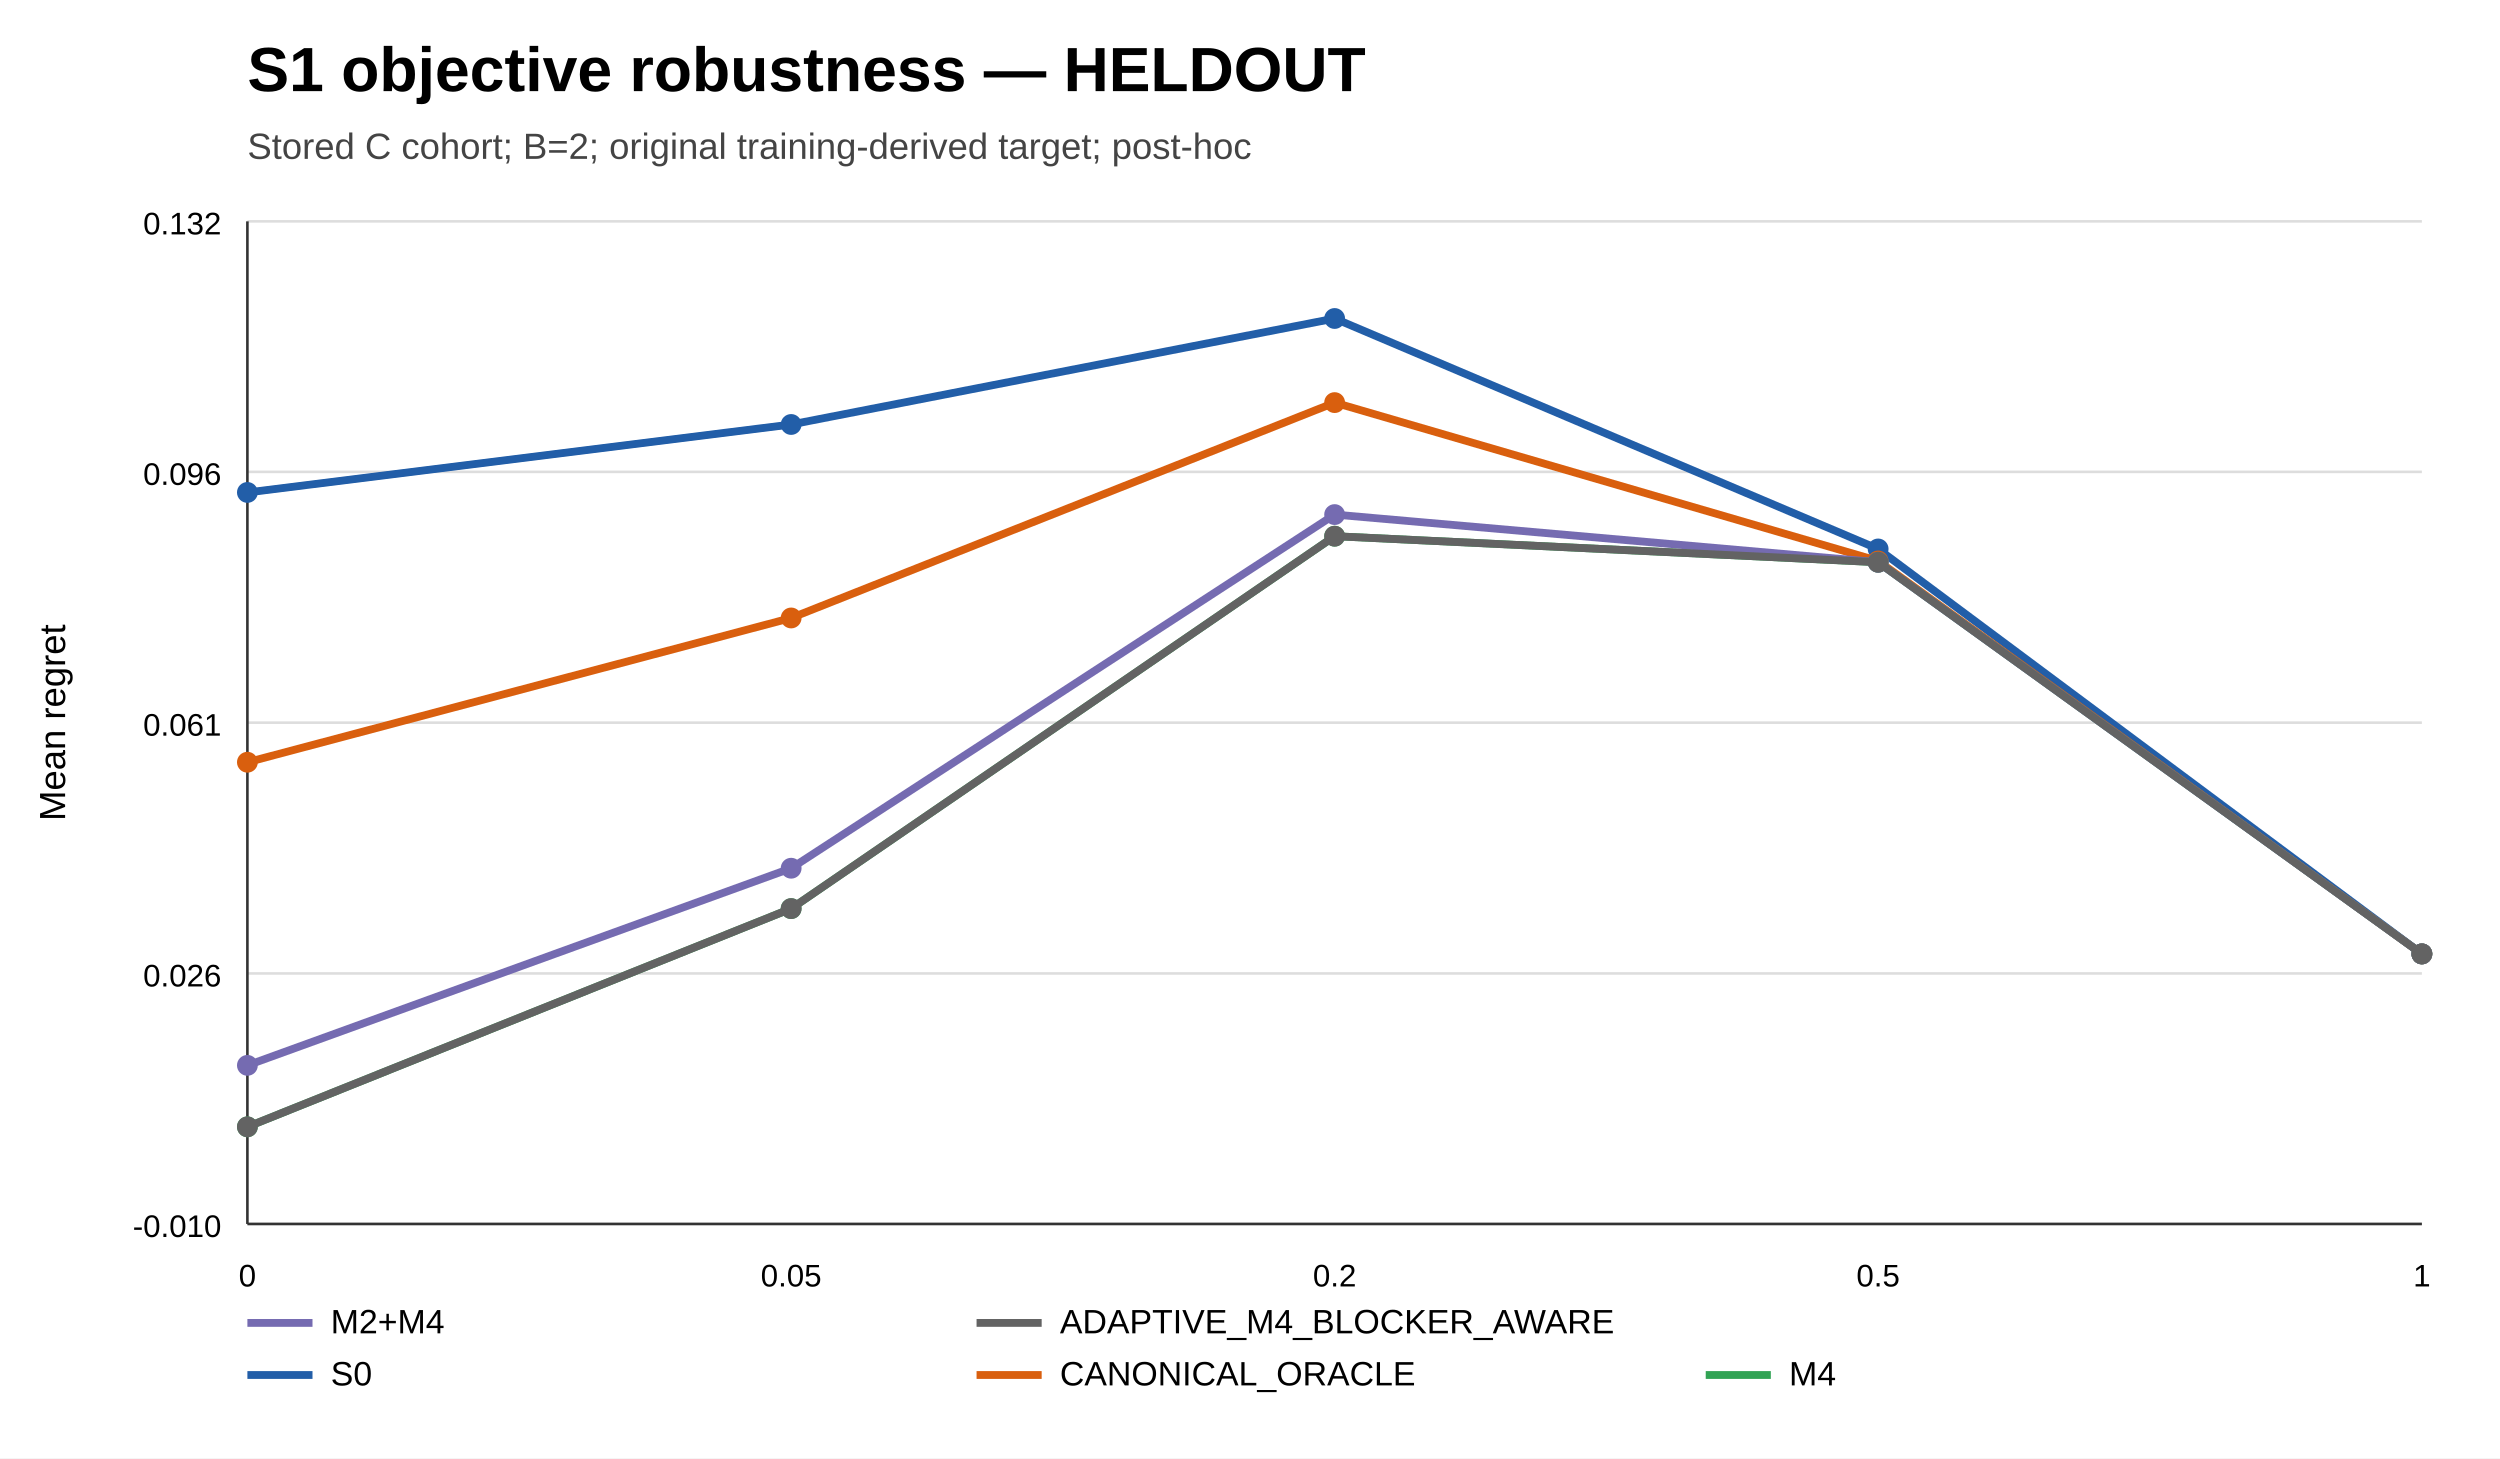
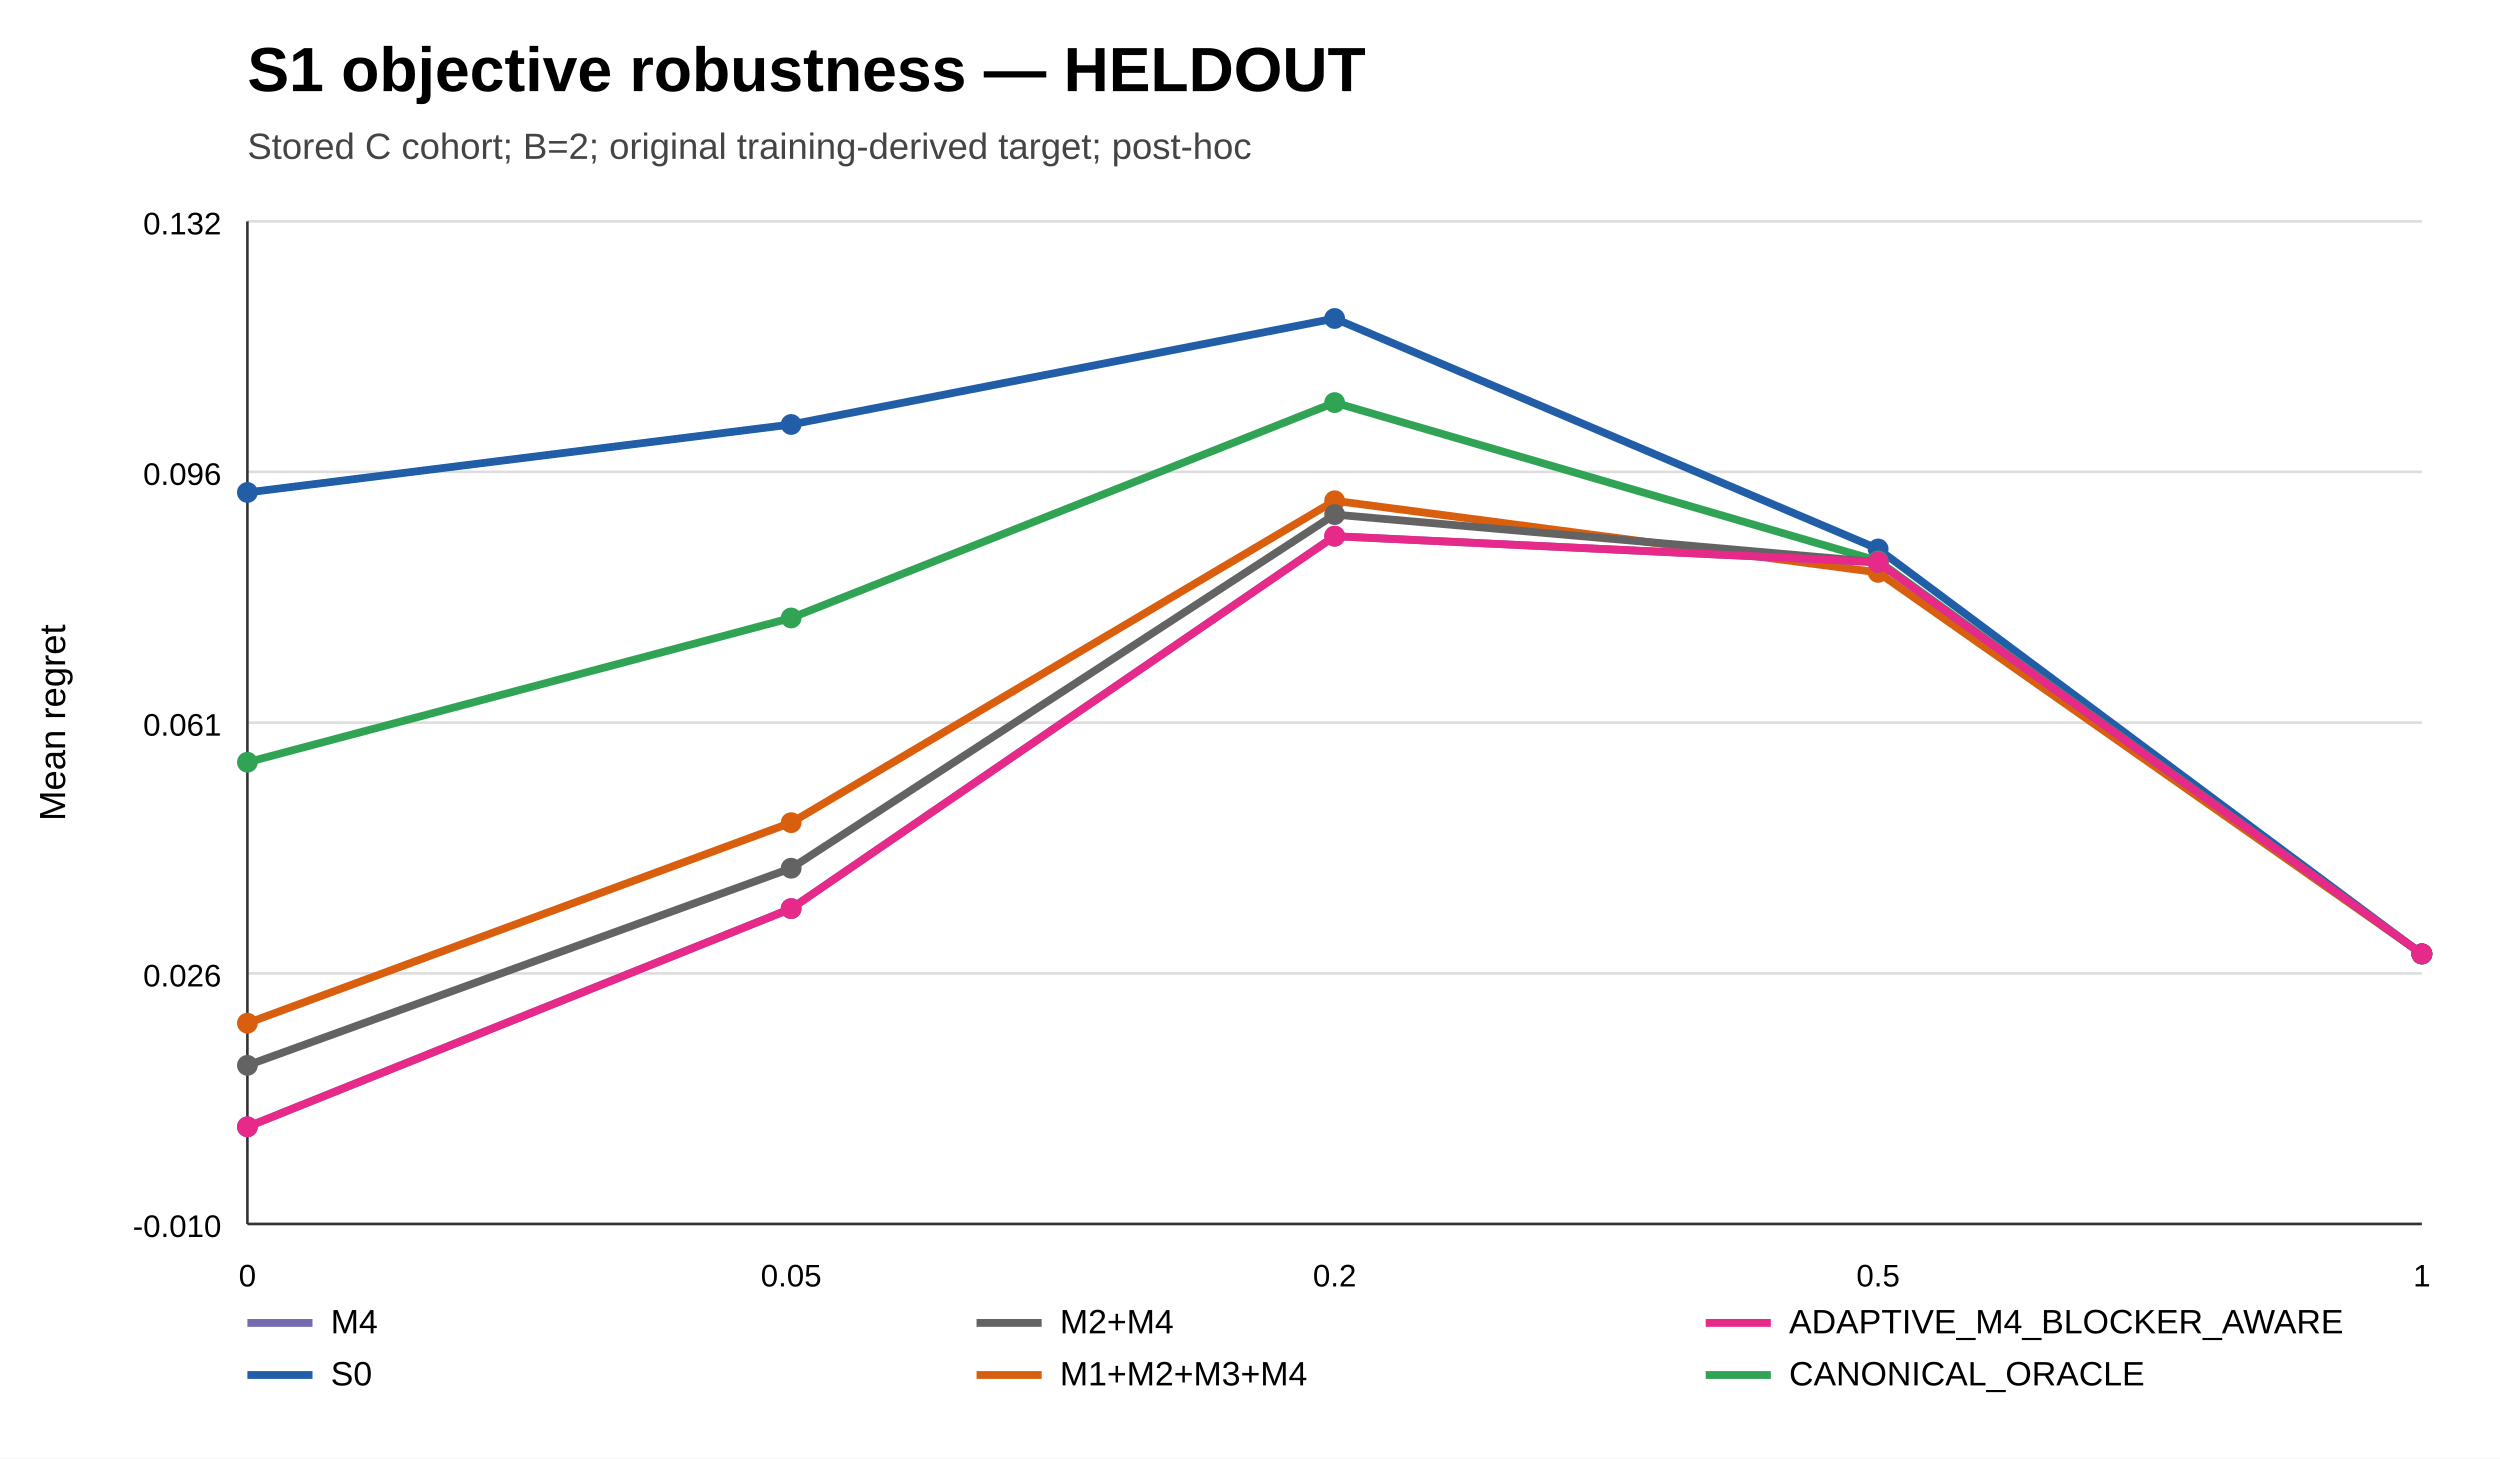
<svg xmlns="http://www.w3.org/2000/svg" width="960" height="560" viewBox="0 0 960 560">
  <rect width="100%" height="100%" fill="white" />
  <text x="95" y="35" font-family="Arial,sans-serif" font-size="24" font-weight="700">S1 objective robustness — HELDOUT</text>
  <text x="95" y="61" font-family="Arial,sans-serif" font-size="14" fill="#444">Stored C cohort; B=2; original training-derived target; post-hoc</text>
  <line x1="95" y1="470.0" x2="930" y2="470.0" stroke="#ddd" />
  <text x="85" y="475.0" text-anchor="end" font-family="Arial" font-size="12">-0.010</text>
  <line x1="95" y1="373.8" x2="930" y2="373.8" stroke="#ddd" />
  <text x="85" y="378.8" text-anchor="end" font-family="Arial" font-size="12">0.026</text>
  <line x1="95" y1="277.5" x2="930" y2="277.5" stroke="#ddd" />
  <text x="85" y="282.5" text-anchor="end" font-family="Arial" font-size="12">0.061</text>
  <line x1="95" y1="181.2" x2="930" y2="181.2" stroke="#ddd" />
  <text x="85" y="186.2" text-anchor="end" font-family="Arial" font-size="12">0.096</text>
  <line x1="95" y1="85.0" x2="930" y2="85.0" stroke="#ddd" />
  <text x="85" y="90.0" text-anchor="end" font-family="Arial" font-size="12">0.132</text>
  <line x1="95" y1="85" x2="95" y2="470" stroke="#333" />
  <line x1="95" y1="470" x2="930" y2="470" stroke="#333" />
  <text x="95.0" y="494" text-anchor="middle" font-family="Arial" font-size="12">0</text>
  <text x="303.8" y="494" text-anchor="middle" font-family="Arial" font-size="12">0.05</text>
  <text x="512.5" y="494" text-anchor="middle" font-family="Arial" font-size="12">0.2</text>
  <text x="721.2" y="494" text-anchor="middle" font-family="Arial" font-size="12">0.5</text>
  <text x="930.0" y="494" text-anchor="middle" font-family="Arial" font-size="12">1</text>
  <polyline points="95.0,189.1 303.8,163.0 512.5,122.3 721.2,210.8 930.0,366.3" fill="none" stroke="#225ea8" stroke-width="3" />
  <circle cx="95.0" cy="189.1" r="4" fill="#225ea8" />
  <circle cx="303.8" cy="163.0" r="4" fill="#225ea8" />
  <circle cx="512.5" cy="122.3" r="4" fill="#225ea8" />
  <circle cx="721.2" cy="210.8" r="4" fill="#225ea8" />
  <circle cx="930.0" cy="366.3" r="4" fill="#225ea8" />
  <line x1="95" y1="528" x2="120" y2="528" stroke="#225ea8" stroke-width="3" />
  <text x="127" y="532" font-family="Arial" font-size="13">S0</text>
-   <polyline points="95.0,292.7 303.8,237.3 512.5,154.6 721.2,215.4 930.0,366.3" fill="none" stroke="#d95f0e" stroke-width="3" />
-   <circle cx="95.0" cy="292.7" r="4" fill="#d95f0e" />
-   <circle cx="303.8" cy="237.3" r="4" fill="#d95f0e" />
-   <circle cx="512.5" cy="154.6" r="4" fill="#d95f0e" />
-   <circle cx="721.2" cy="215.4" r="4" fill="#d95f0e" />
+   <polyline points="95.0,392.9 303.8,315.9 512.5,192.3 721.2,219.8 930.0,366.3" fill="none" stroke="#d95f0e" stroke-width="3" />
+   <circle cx="95.0" cy="392.9" r="4" fill="#d95f0e" />
+   <circle cx="303.8" cy="315.9" r="4" fill="#d95f0e" />
+   <circle cx="512.5" cy="192.3" r="4" fill="#d95f0e" />
+   <circle cx="721.2" cy="219.8" r="4" fill="#d95f0e" />
  <circle cx="930.0" cy="366.3" r="4" fill="#d95f0e" />
  <line x1="375" y1="528" x2="400" y2="528" stroke="#d95f0e" stroke-width="3" />
-   <text x="407" y="532" font-family="Arial" font-size="13">CANONICAL_ORACLE</text>
-   <polyline points="95.0,432.7 303.8,348.9 512.5,205.9 721.2,215.9 930.0,366.3" fill="none" stroke="#31a354" stroke-width="3" />
-   <circle cx="95.0" cy="432.7" r="4" fill="#31a354" />
-   <circle cx="303.8" cy="348.9" r="4" fill="#31a354" />
-   <circle cx="512.5" cy="205.9" r="4" fill="#31a354" />
-   <circle cx="721.2" cy="215.9" r="4" fill="#31a354" />
+   <text x="407" y="532" font-family="Arial" font-size="13">M1+M2+M3+M4</text>
+   <polyline points="95.0,292.7 303.8,237.3 512.5,154.6 721.2,215.4 930.0,366.3" fill="none" stroke="#31a354" stroke-width="3" />
+   <circle cx="95.0" cy="292.7" r="4" fill="#31a354" />
+   <circle cx="303.8" cy="237.3" r="4" fill="#31a354" />
+   <circle cx="512.5" cy="154.6" r="4" fill="#31a354" />
+   <circle cx="721.2" cy="215.4" r="4" fill="#31a354" />
  <circle cx="930.0" cy="366.3" r="4" fill="#31a354" />
  <line x1="655" y1="528" x2="680" y2="528" stroke="#31a354" stroke-width="3" />
-   <text x="687" y="532" font-family="Arial" font-size="13">M4</text>
-   <polyline points="95.0,409.1 303.8,333.4 512.5,197.6 721.2,215.9 930.0,366.3" fill="none" stroke="#756bb1" stroke-width="3" />
-   <circle cx="95.0" cy="409.1" r="4" fill="#756bb1" />
-   <circle cx="303.8" cy="333.4" r="4" fill="#756bb1" />
-   <circle cx="512.5" cy="197.6" r="4" fill="#756bb1" />
+   <text x="687" y="532" font-family="Arial" font-size="13">CANONICAL_ORACLE</text>
+   <polyline points="95.0,432.7 303.8,348.9 512.5,205.9 721.2,215.9 930.0,366.3" fill="none" stroke="#756bb1" stroke-width="3" />
+   <circle cx="95.0" cy="432.7" r="4" fill="#756bb1" />
+   <circle cx="303.8" cy="348.9" r="4" fill="#756bb1" />
+   <circle cx="512.5" cy="205.9" r="4" fill="#756bb1" />
  <circle cx="721.2" cy="215.9" r="4" fill="#756bb1" />
  <circle cx="930.0" cy="366.3" r="4" fill="#756bb1" />
  <line x1="95" y1="508" x2="120" y2="508" stroke="#756bb1" stroke-width="3" />
-   <text x="127" y="512" font-family="Arial" font-size="13">M2+M4</text>
-   <polyline points="95.0,432.7 303.8,348.9 512.5,205.9 721.2,215.9 930.0,366.3" fill="none" stroke="#636363" stroke-width="3" />
-   <circle cx="95.0" cy="432.7" r="4" fill="#636363" />
-   <circle cx="303.8" cy="348.9" r="4" fill="#636363" />
-   <circle cx="512.5" cy="205.9" r="4" fill="#636363" />
+   <text x="127" y="512" font-family="Arial" font-size="13">M4</text>
+   <polyline points="95.0,409.1 303.8,333.4 512.5,197.6 721.2,215.9 930.0,366.3" fill="none" stroke="#636363" stroke-width="3" />
+   <circle cx="95.0" cy="409.1" r="4" fill="#636363" />
+   <circle cx="303.8" cy="333.4" r="4" fill="#636363" />
+   <circle cx="512.5" cy="197.6" r="4" fill="#636363" />
  <circle cx="721.2" cy="215.9" r="4" fill="#636363" />
  <circle cx="930.0" cy="366.3" r="4" fill="#636363" />
  <line x1="375" y1="508" x2="400" y2="508" stroke="#636363" stroke-width="3" />
-   <text x="407" y="512" font-family="Arial" font-size="13">ADAPTIVE_M4_BLOCKER_AWARE</text>
+   <text x="407" y="512" font-family="Arial" font-size="13">M2+M4</text>
+   <polyline points="95.0,432.7 303.8,348.9 512.5,205.9 721.2,215.9 930.0,366.3" fill="none" stroke="#e7298a" stroke-width="3" />
+   <circle cx="95.0" cy="432.7" r="4" fill="#e7298a" />
+   <circle cx="303.8" cy="348.9" r="4" fill="#e7298a" />
+   <circle cx="512.5" cy="205.9" r="4" fill="#e7298a" />
+   <circle cx="721.2" cy="215.9" r="4" fill="#e7298a" />
+   <circle cx="930.0" cy="366.3" r="4" fill="#e7298a" />
+   <line x1="655" y1="508" x2="680" y2="508" stroke="#e7298a" stroke-width="3" />
+   <text x="687" y="512" font-family="Arial" font-size="13">ADAPTIVE_M4_BLOCKER_AWARE</text>
  <text x="25" y="277.5" transform="rotate(-90 25 277.5)" text-anchor="middle" font-family="Arial" font-size="14">Mean regret</text>
</svg>
